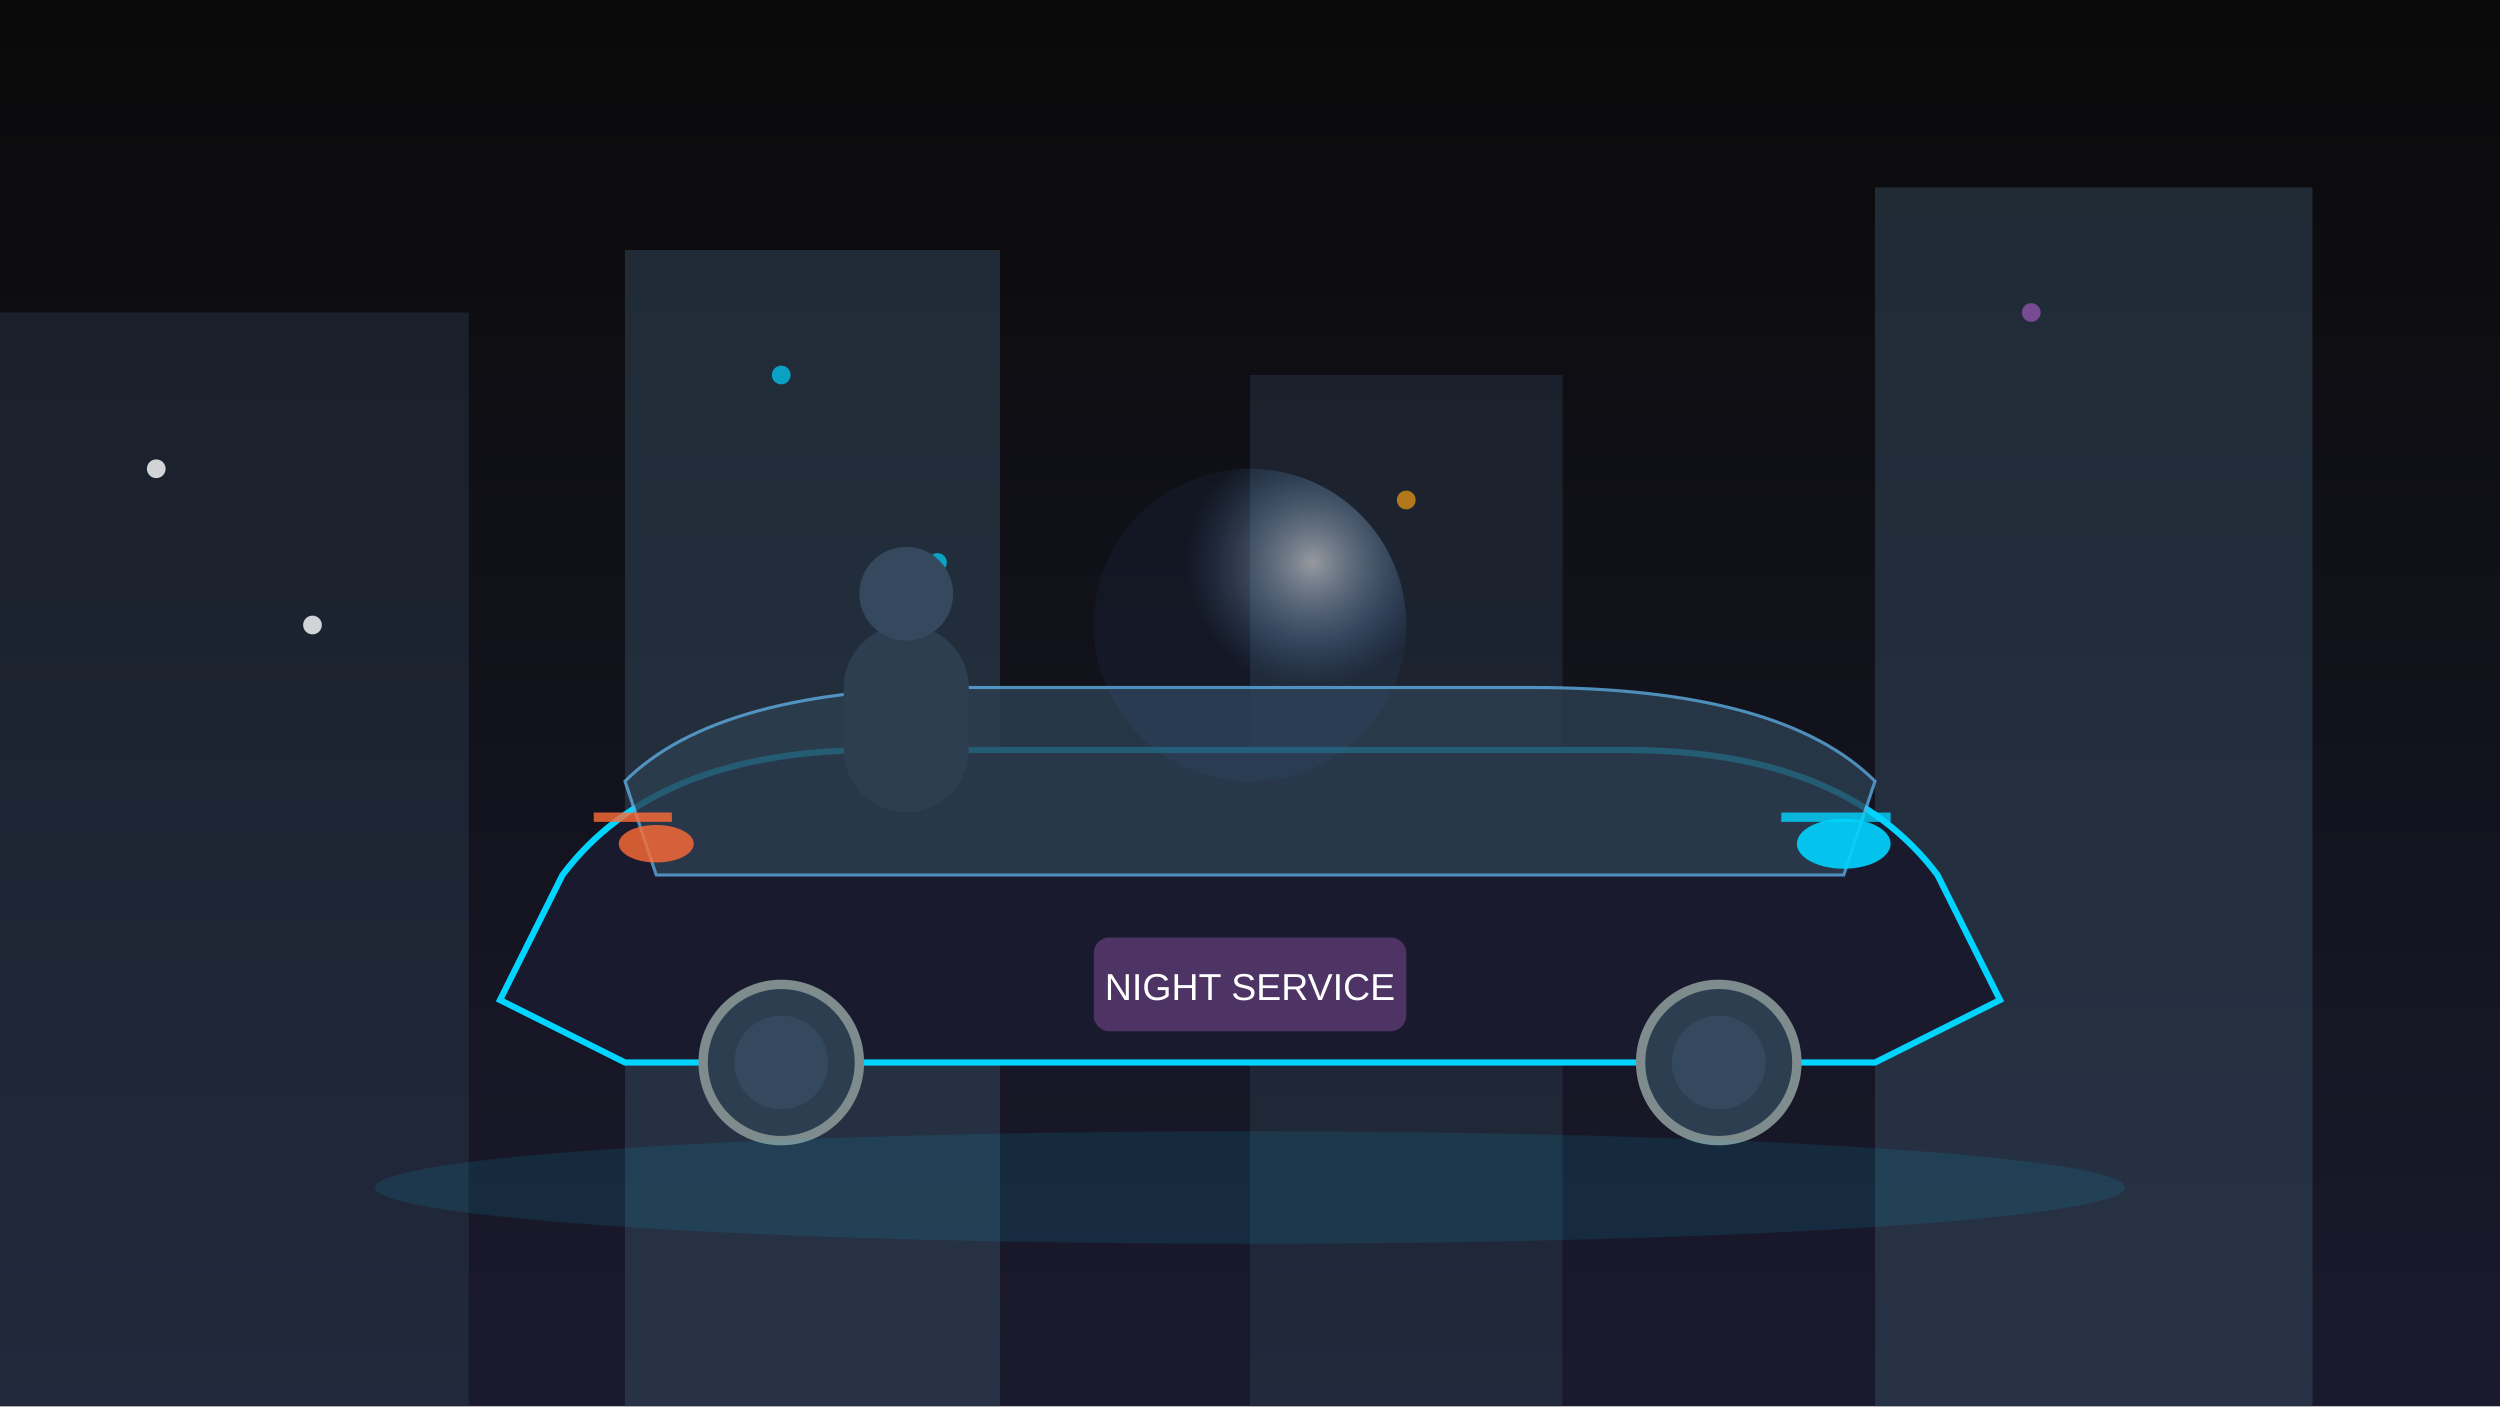
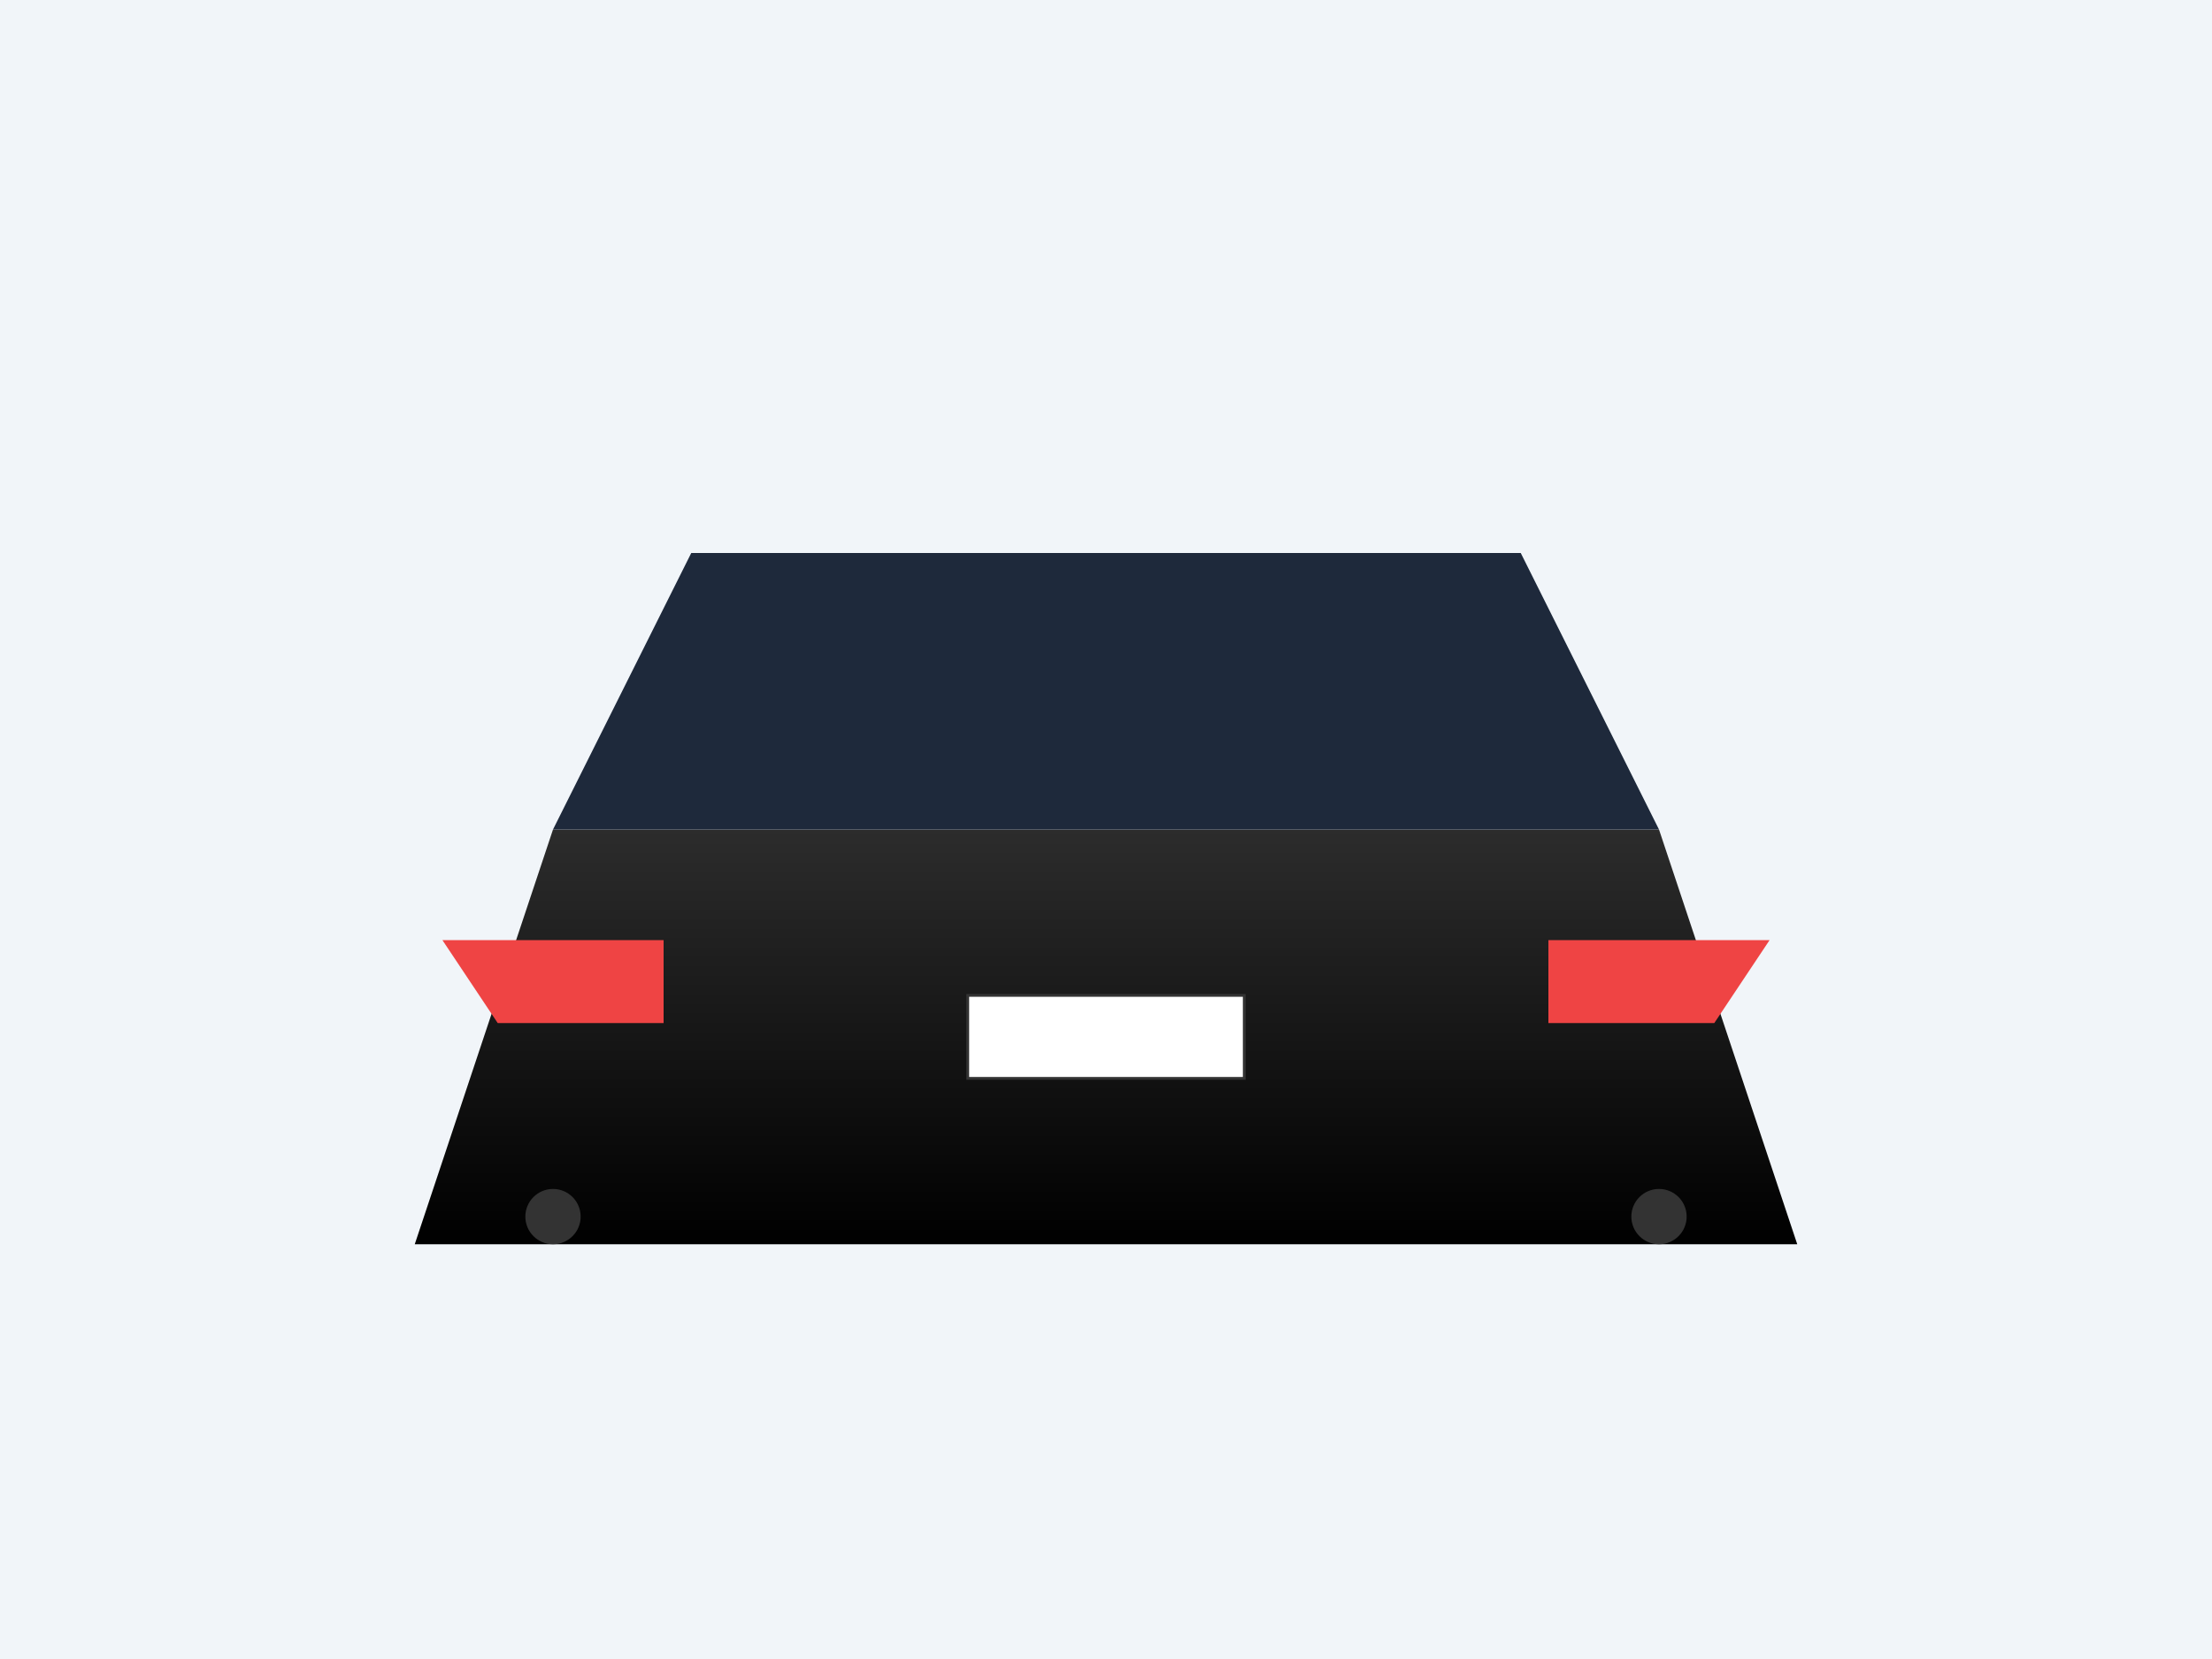
- <svg xmlns="http://www.w3.org/2000/svg" width="800" height="450" viewBox="0 0 800 450">
+ <svg xmlns="http://www.w3.org/2000/svg" viewBox="0 0 800 600" role="img" aria-label="Black Standard Sedan Rear View">
  <defs>
-     <linearGradient id="nightBg" x1="0%" y1="0%" x2="0%" y2="100%">
-       <stop offset="0%" style="stop-color:#0a0a0a;stop-opacity:1" />
-       <stop offset="100%" style="stop-color:#1a1a2e;stop-opacity:1" />
+     <linearGradient id="blackRear" x1="0%" y1="0%" x2="0%" y2="100%">
+       <stop offset="0%" style="stop-color:#2c2c2c;stop-opacity:1" />
+       <stop offset="100%" style="stop-color:#000000;stop-opacity:1" />
    </linearGradient>
-     <radialGradient id="cityLight" cx="70%" cy="30%" r="40%">
-       <stop offset="0%" style="stop-color:#ffffff;stop-opacity:0.9" />
-       <stop offset="100%" style="stop-color:#4a90e2;stop-opacity:0.1" />
-     </radialGradient>
  </defs>
-   <rect width="800" height="450" fill="url(#nightBg)" />
-   <rect x="0" y="100" width="150" height="350" fill="#2c3e50" opacity="0.4" />
-   <rect x="200" y="80" width="120" height="370" fill="#34495e" opacity="0.5" />
-   <rect x="400" y="120" width="100" height="330" fill="#2c3e50" opacity="0.4" />
-   <rect x="600" y="60" width="140" height="390" fill="#34495e" opacity="0.5" />
-   <circle cx="50" cy="150" r="3" fill="#ffffff" opacity="0.8" />
-   <circle cx="100" cy="200" r="3" fill="#ffffff" opacity="0.8" />
-   <circle cx="250" cy="120" r="3" fill="#00d4ff" opacity="0.7" />
-   <circle cx="300" cy="180" r="3" fill="#00d4ff" opacity="0.7" />
-   <circle cx="450" cy="160" r="3" fill="#f39c12" opacity="0.7" />
-   <circle cx="650" cy="100" r="3" fill="#9b59b6" opacity="0.7" />
-   <path d="M180 280 Q210 240 280 240 L520 240 Q590 240 620 280 L640 320 L600 340 L200 340 L160 320 Z" fill="#1a1a2e" stroke="#00d4ff" stroke-width="2" />
-   <path d="M200 250 Q230 220 310 220 L490 220 Q570 220 600 250 L590 280 L210 280 Z" fill="#2c3e50" opacity="0.8" stroke="#5dade2" stroke-width="1" />
-   <rect x="270" y="200" width="40" height="60" fill="#2c3e50" rx="20" />
-   <circle cx="290" cy="190" r="15" fill="#34495e" />
-   <circle cx="400" cy="200" r="50" fill="url(#cityLight)" opacity="0.6" />
-   <circle cx="250" cy="340" r="25" fill="#2c3e50" stroke="#7f8c8d" stroke-width="3" />
-   <circle cx="550" cy="340" r="25" fill="#2c3e50" stroke="#7f8c8d" stroke-width="3" />
-   <circle cx="250" cy="340" r="15" fill="#34495e" />
-   <circle cx="550" cy="340" r="15" fill="#34495e" />
-   <ellipse cx="590" cy="270" rx="15" ry="8" fill="#00d4ff" opacity="0.9" />
-   <ellipse cx="210" cy="270" rx="12" ry="6" fill="#ff6b35" opacity="0.8" />
-   <rect x="570" y="260" width="35" height="3" fill="#00d4ff" opacity="0.8" />
-   <rect x="190" y="260" width="25" height="3" fill="#ff6b35" opacity="0.8" />
-   <ellipse cx="400" cy="380" rx="280" ry="18" fill="#00d4ff" opacity="0.1" />
-   <rect x="350" y="300" width="100" height="30" fill="#9b59b6" opacity="0.4" rx="5" />
-   <text x="400" y="320" font-family="Arial" font-size="12" fill="#ffffff" text-anchor="middle">NIGHT SERVICE</text>
+   <rect width="800" height="600" fill="#f1f5f9" />
+   <path d="M200,300 L600,300 L650,450 L150,450 Z" fill="url(#blackRear)" />
+   <path d="M250,200 L550,200 L600,300 L200,300 Z" fill="#1e293b" />
+   <path d="M160,340 L240,340 L240,370 L180,370 Z" fill="#ef4444" />
+   <path d="M560,340 L640,340 L620,370 L560,370 Z" fill="#ef4444" />
+   <rect x="350" y="360" width="100" height="30" fill="#fff" stroke="#333" />
+   <circle cx="200" cy="440" r="10" fill="#333" />
+   <circle cx="600" cy="440" r="10" fill="#333" />
</svg>
